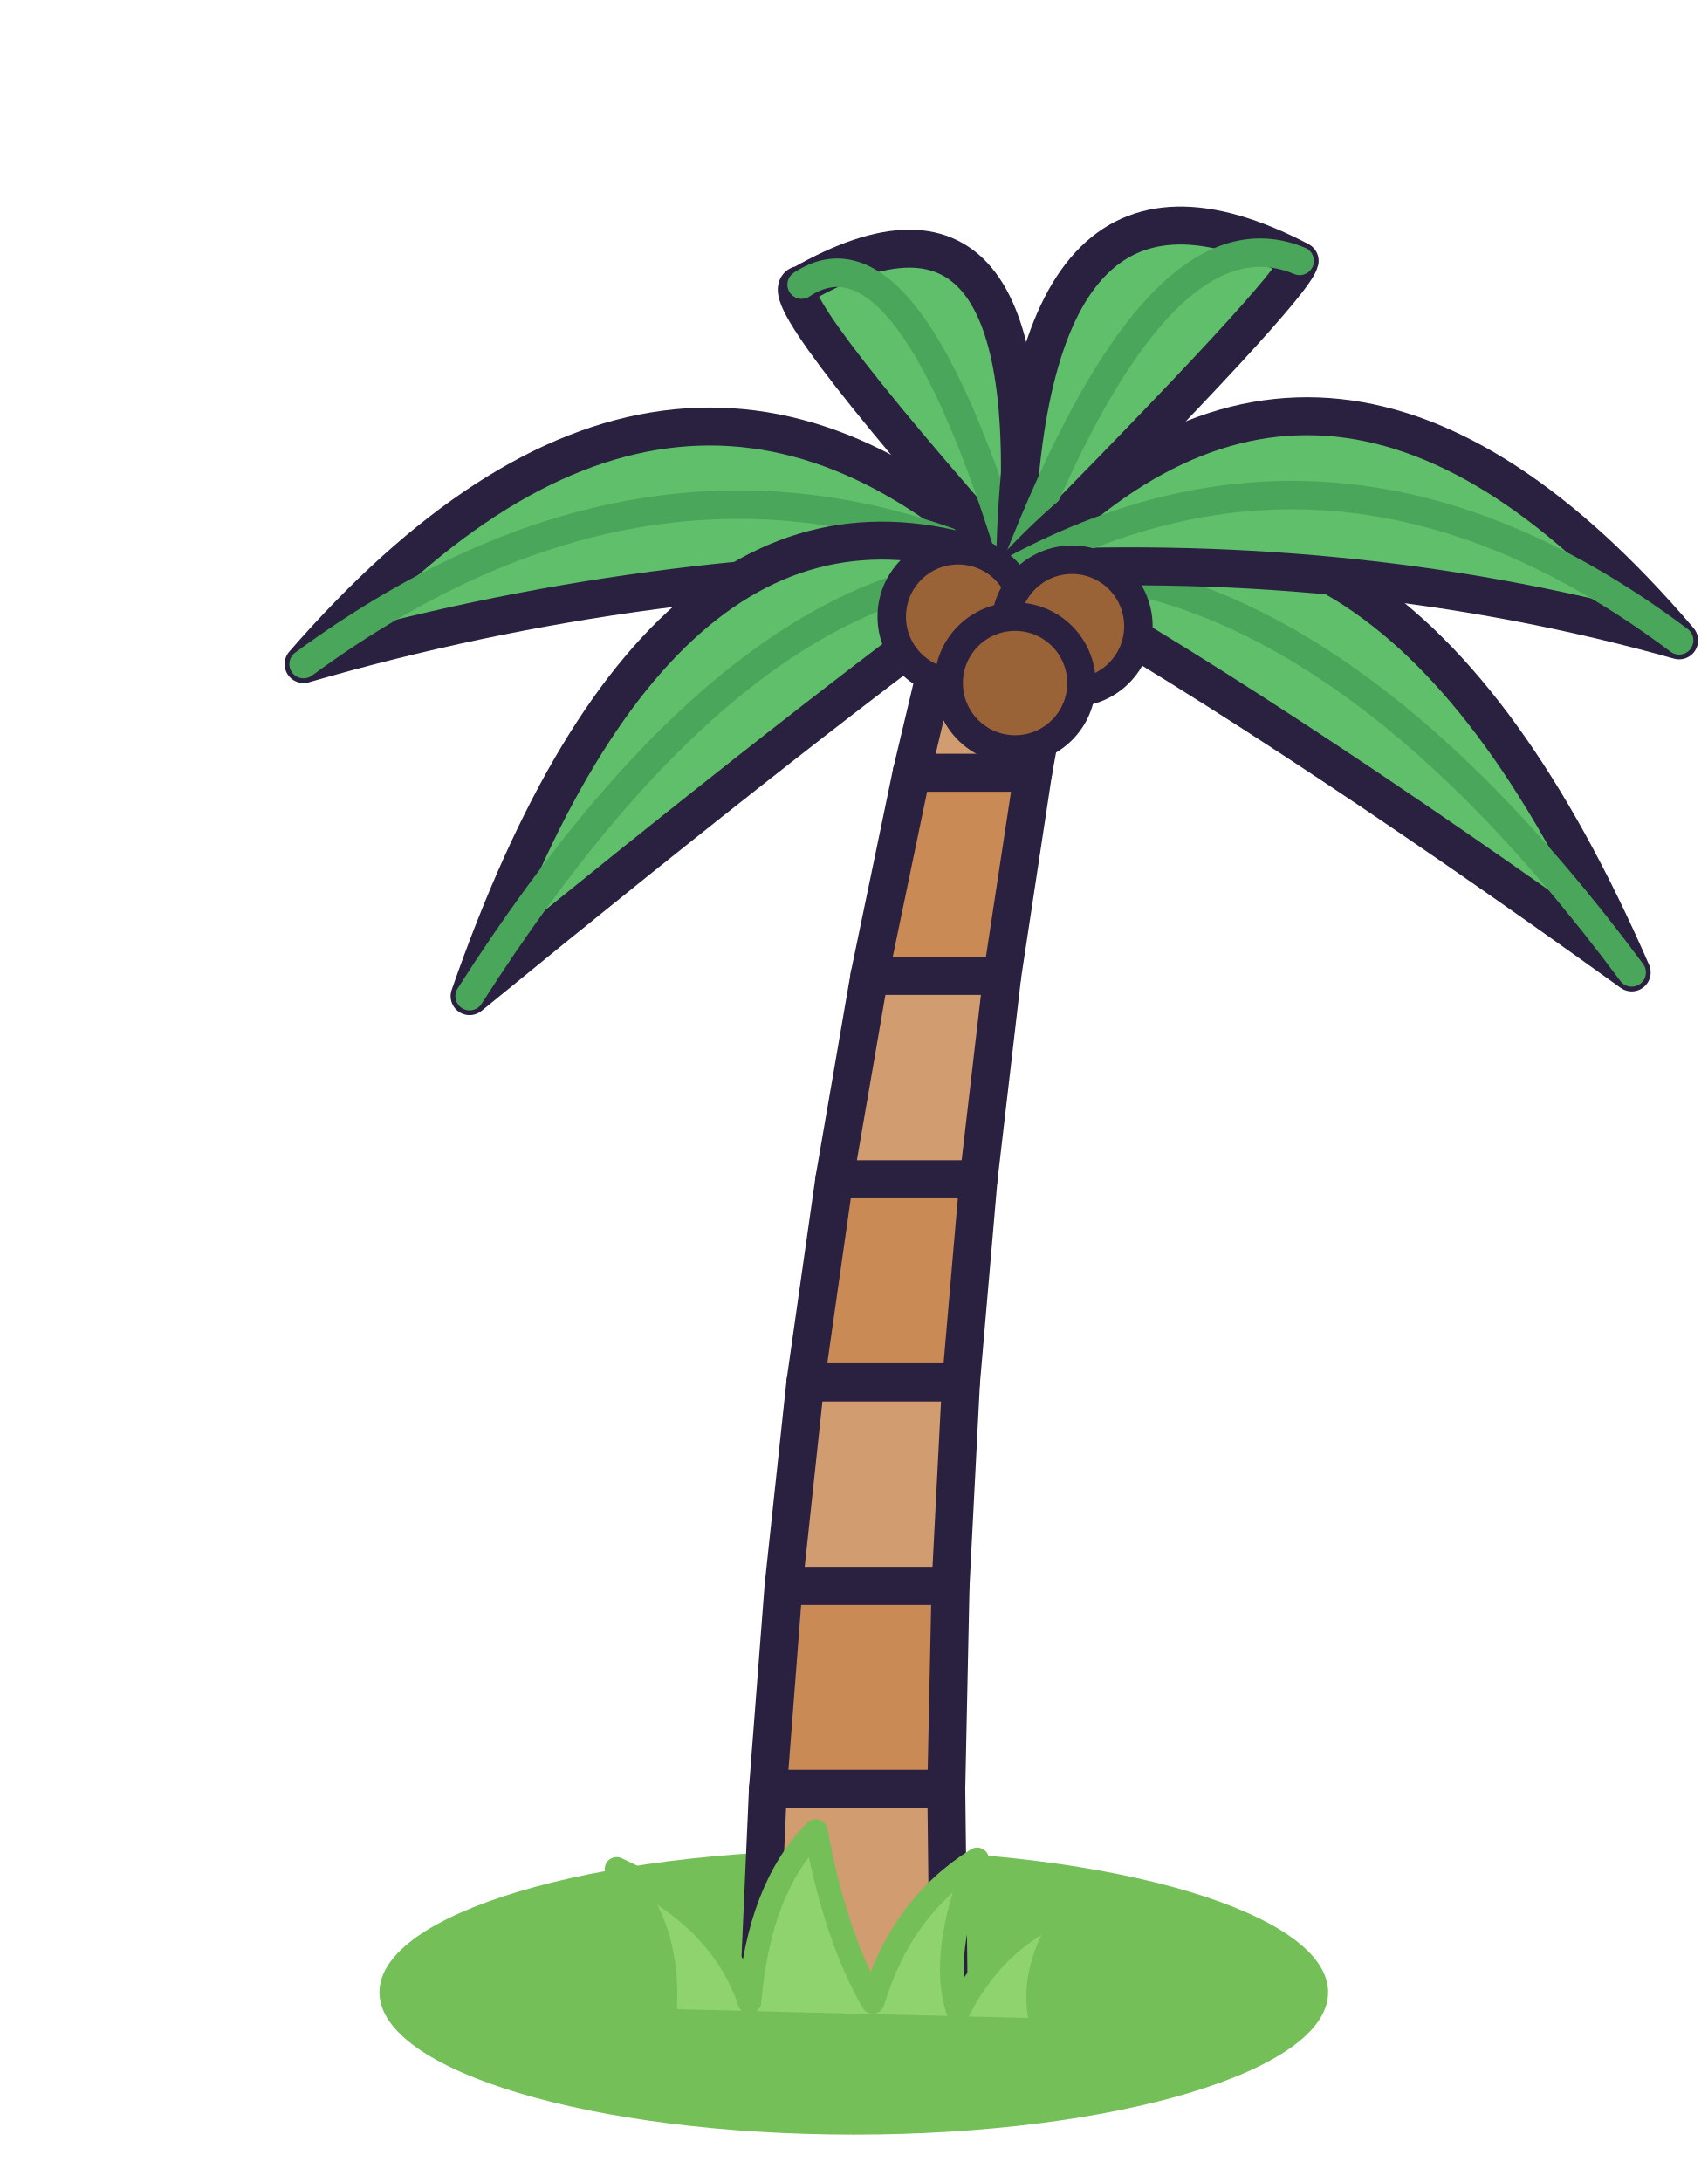
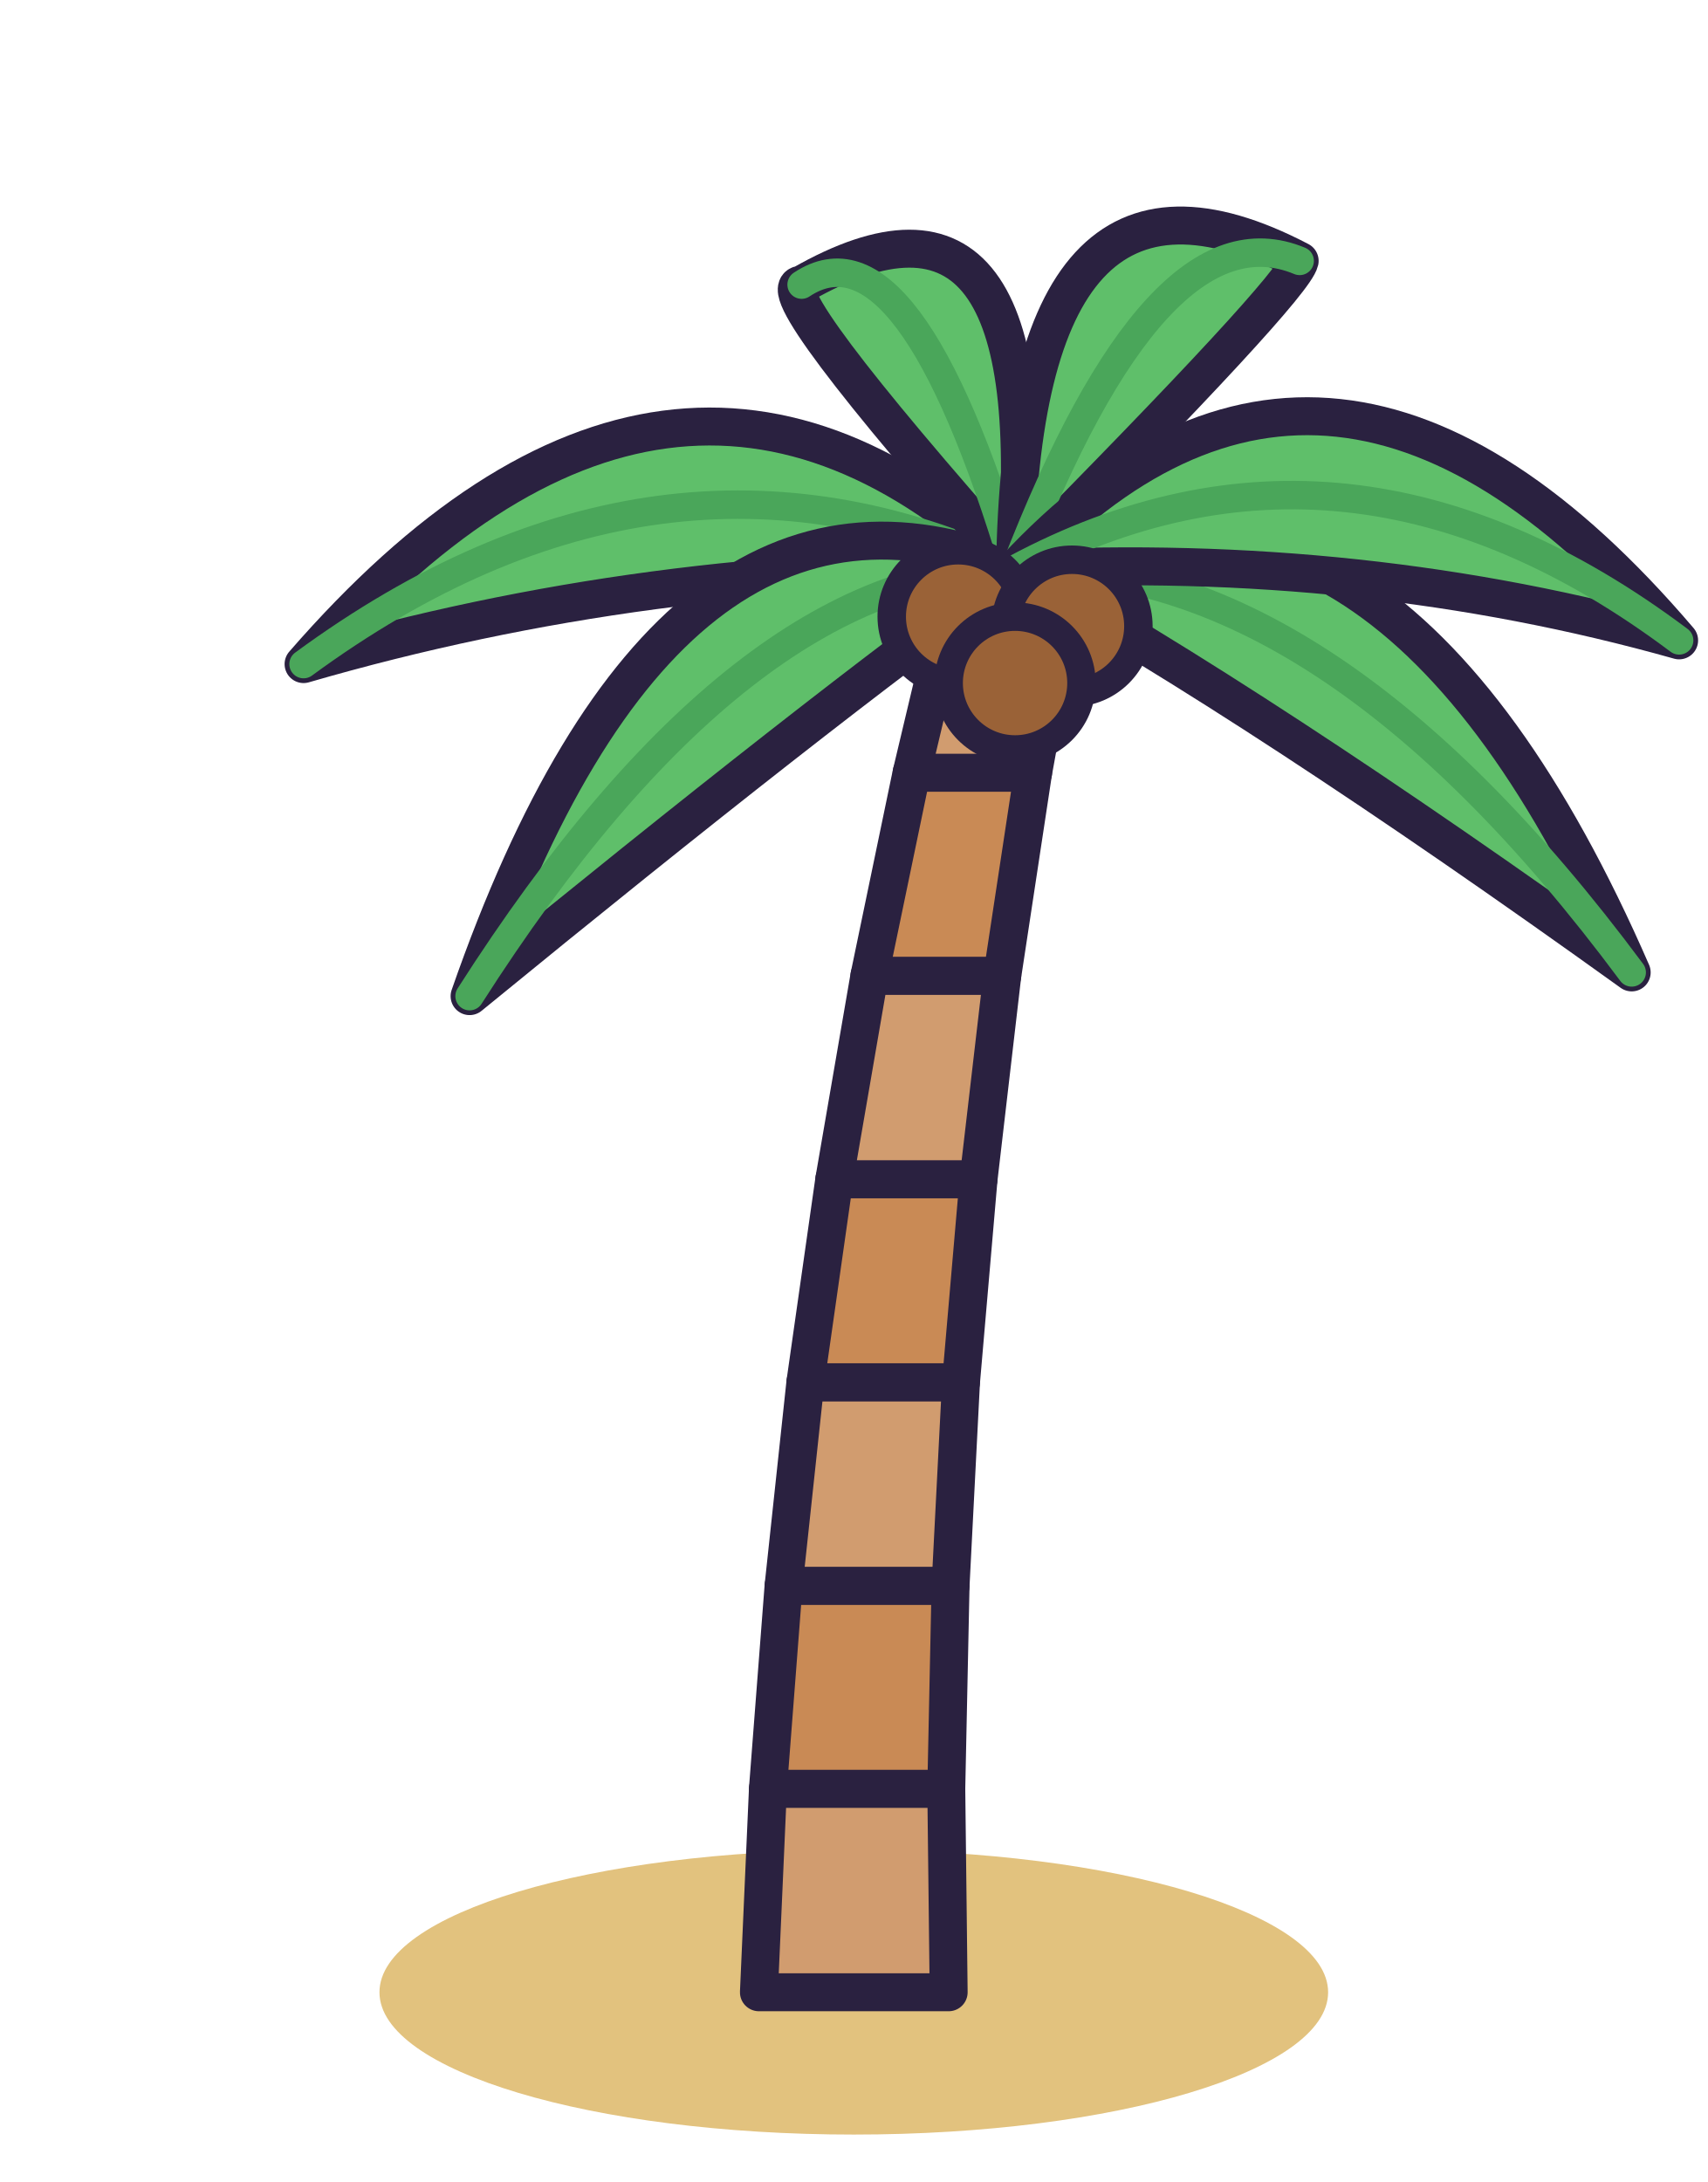
<svg xmlns="http://www.w3.org/2000/svg" width="360" height="460" viewBox="0 0 360 460" stroke-linejoin="round" stroke-linecap="round">
  <g transform="translate(180 420)">
-     <ellipse cx="0" cy="0" rx="100" ry="30" fill="#74bf57" />
+     <ellipse cx="0" cy="0" rx="100" ry="30" fill="#e2c27e" />
    <path d="M-20 0 L-18.1 -42.9 L19.5 -42.9 L20 0 Z" fill="#d19c6f" stroke="#2a2140" stroke-width="8" />
    <path d="M-18.1 -42.9 L-14.8 -85.7 L20.4 -85.7 L19.5 -42.9 Z" fill="#c98a55" stroke="#2a2140" stroke-width="8" />
    <path d="M-14.8 -85.7 L-10.2 -128.6 L22.6 -128.6 L20.4 -85.7 Z" fill="#d19c6f" stroke="#2a2140" stroke-width="8" />
    <path d="M-10.2 -128.6 L-4.1 -171.4 L26.3 -171.4 L22.6 -128.6 Z" fill="#c98a55" stroke="#2a2140" stroke-width="8" />
    <path d="M-4.1 -171.4 L3.3 -214.3 L31.3 -214.3 L26.3 -171.4 Z" fill="#d19c6f" stroke="#2a2140" stroke-width="8" />
    <path d="M3.3 -214.3 L12.2 -257.1 L37.8 -257.1 L31.3 -214.3 Z" fill="#c98a55" stroke="#2a2140" stroke-width="8" />
    <path d="M12.2 -257.1 L22.4 -300 L45.6 -300 L37.8 -257.1 Z" fill="#d19c6f" stroke="#2a2140" stroke-width="8" />
    <path d="M34 -300 Q-38.7 -368.9 -116 -280 Q-43.3 -301.1 34 -300 Z" fill="#5fbf6a" stroke="#2a2140" stroke-width="8" />
    <path d="M34 -300 Q-41 -335 -116 -280" stroke="#4aa65a" stroke-width="6" fill="none" />
    <path d="M34 -300 Q-39.2 -330.1 -81 -210 Q-7.8 -269.9 34 -300 Z" fill="#5fbf6a" stroke="#2a2140" stroke-width="8" />
    <path d="M34 -300 Q-23.5 -300 -81 -210" stroke="#4aa65a" stroke-width="6" fill="none" />
    <path d="M34 -300 Q41.9 -390.2 -11 -360 Q-18.9 -359.8 34 -300 Z" fill="#5fbf6a" stroke="#2a2140" stroke-width="8" />
    <path d="M34 -300 Q11.5 -375 -11 -360" stroke="#4aa65a" stroke-width="6" fill="none" />
    <path d="M34 -300 Q92.7 -359.3 94 -365 Q35.3 -395.7 34 -300 Z" fill="#5fbf6a" stroke="#2a2140" stroke-width="8" />
    <path d="M34 -300 Q64 -377.5 94 -365" stroke="#4aa65a" stroke-width="6" fill="none" />
    <path d="M34 -300 Q85.8 -271.2 164 -215 Q112.2 -333.8 34 -300 Z" fill="#5fbf6a" stroke="#2a2140" stroke-width="8" />
    <path d="M34 -300 Q99 -302.5 164 -215" stroke="#4aa65a" stroke-width="6" fill="none" />
    <path d="M34 -300 Q107.6 -303.7 174 -285 Q100.4 -371.3 34 -300 Z" fill="#5fbf6a" stroke="#2a2140" stroke-width="8" />
    <path d="M34 -300 Q104 -337.5 174 -285" stroke="#4aa65a" stroke-width="6" fill="none" />
    <circle cx="22" cy="-290" r="14" fill="#9a6237" stroke="#2a2140" stroke-width="6" />
    <circle cx="46" cy="-288" r="14" fill="#9a6237" stroke="#2a2140" stroke-width="6" />
    <circle cx="34" cy="-276" r="14" fill="#9a6237" stroke="#2a2140" stroke-width="6" />
-     <path d="M-40 6 Q-38 -14 -50 -26 Q-28 -16 -22 2 Q-20 -22 -8 -34 Q-4 -12 4 2 Q10 -18 26 -28 Q18 -8 22 4 Q30 -12 46 -18 Q36 -4 40 8 Z" fill="#8fd36f" stroke="#74bf57" stroke-width="5" />
  </g>
</svg>
